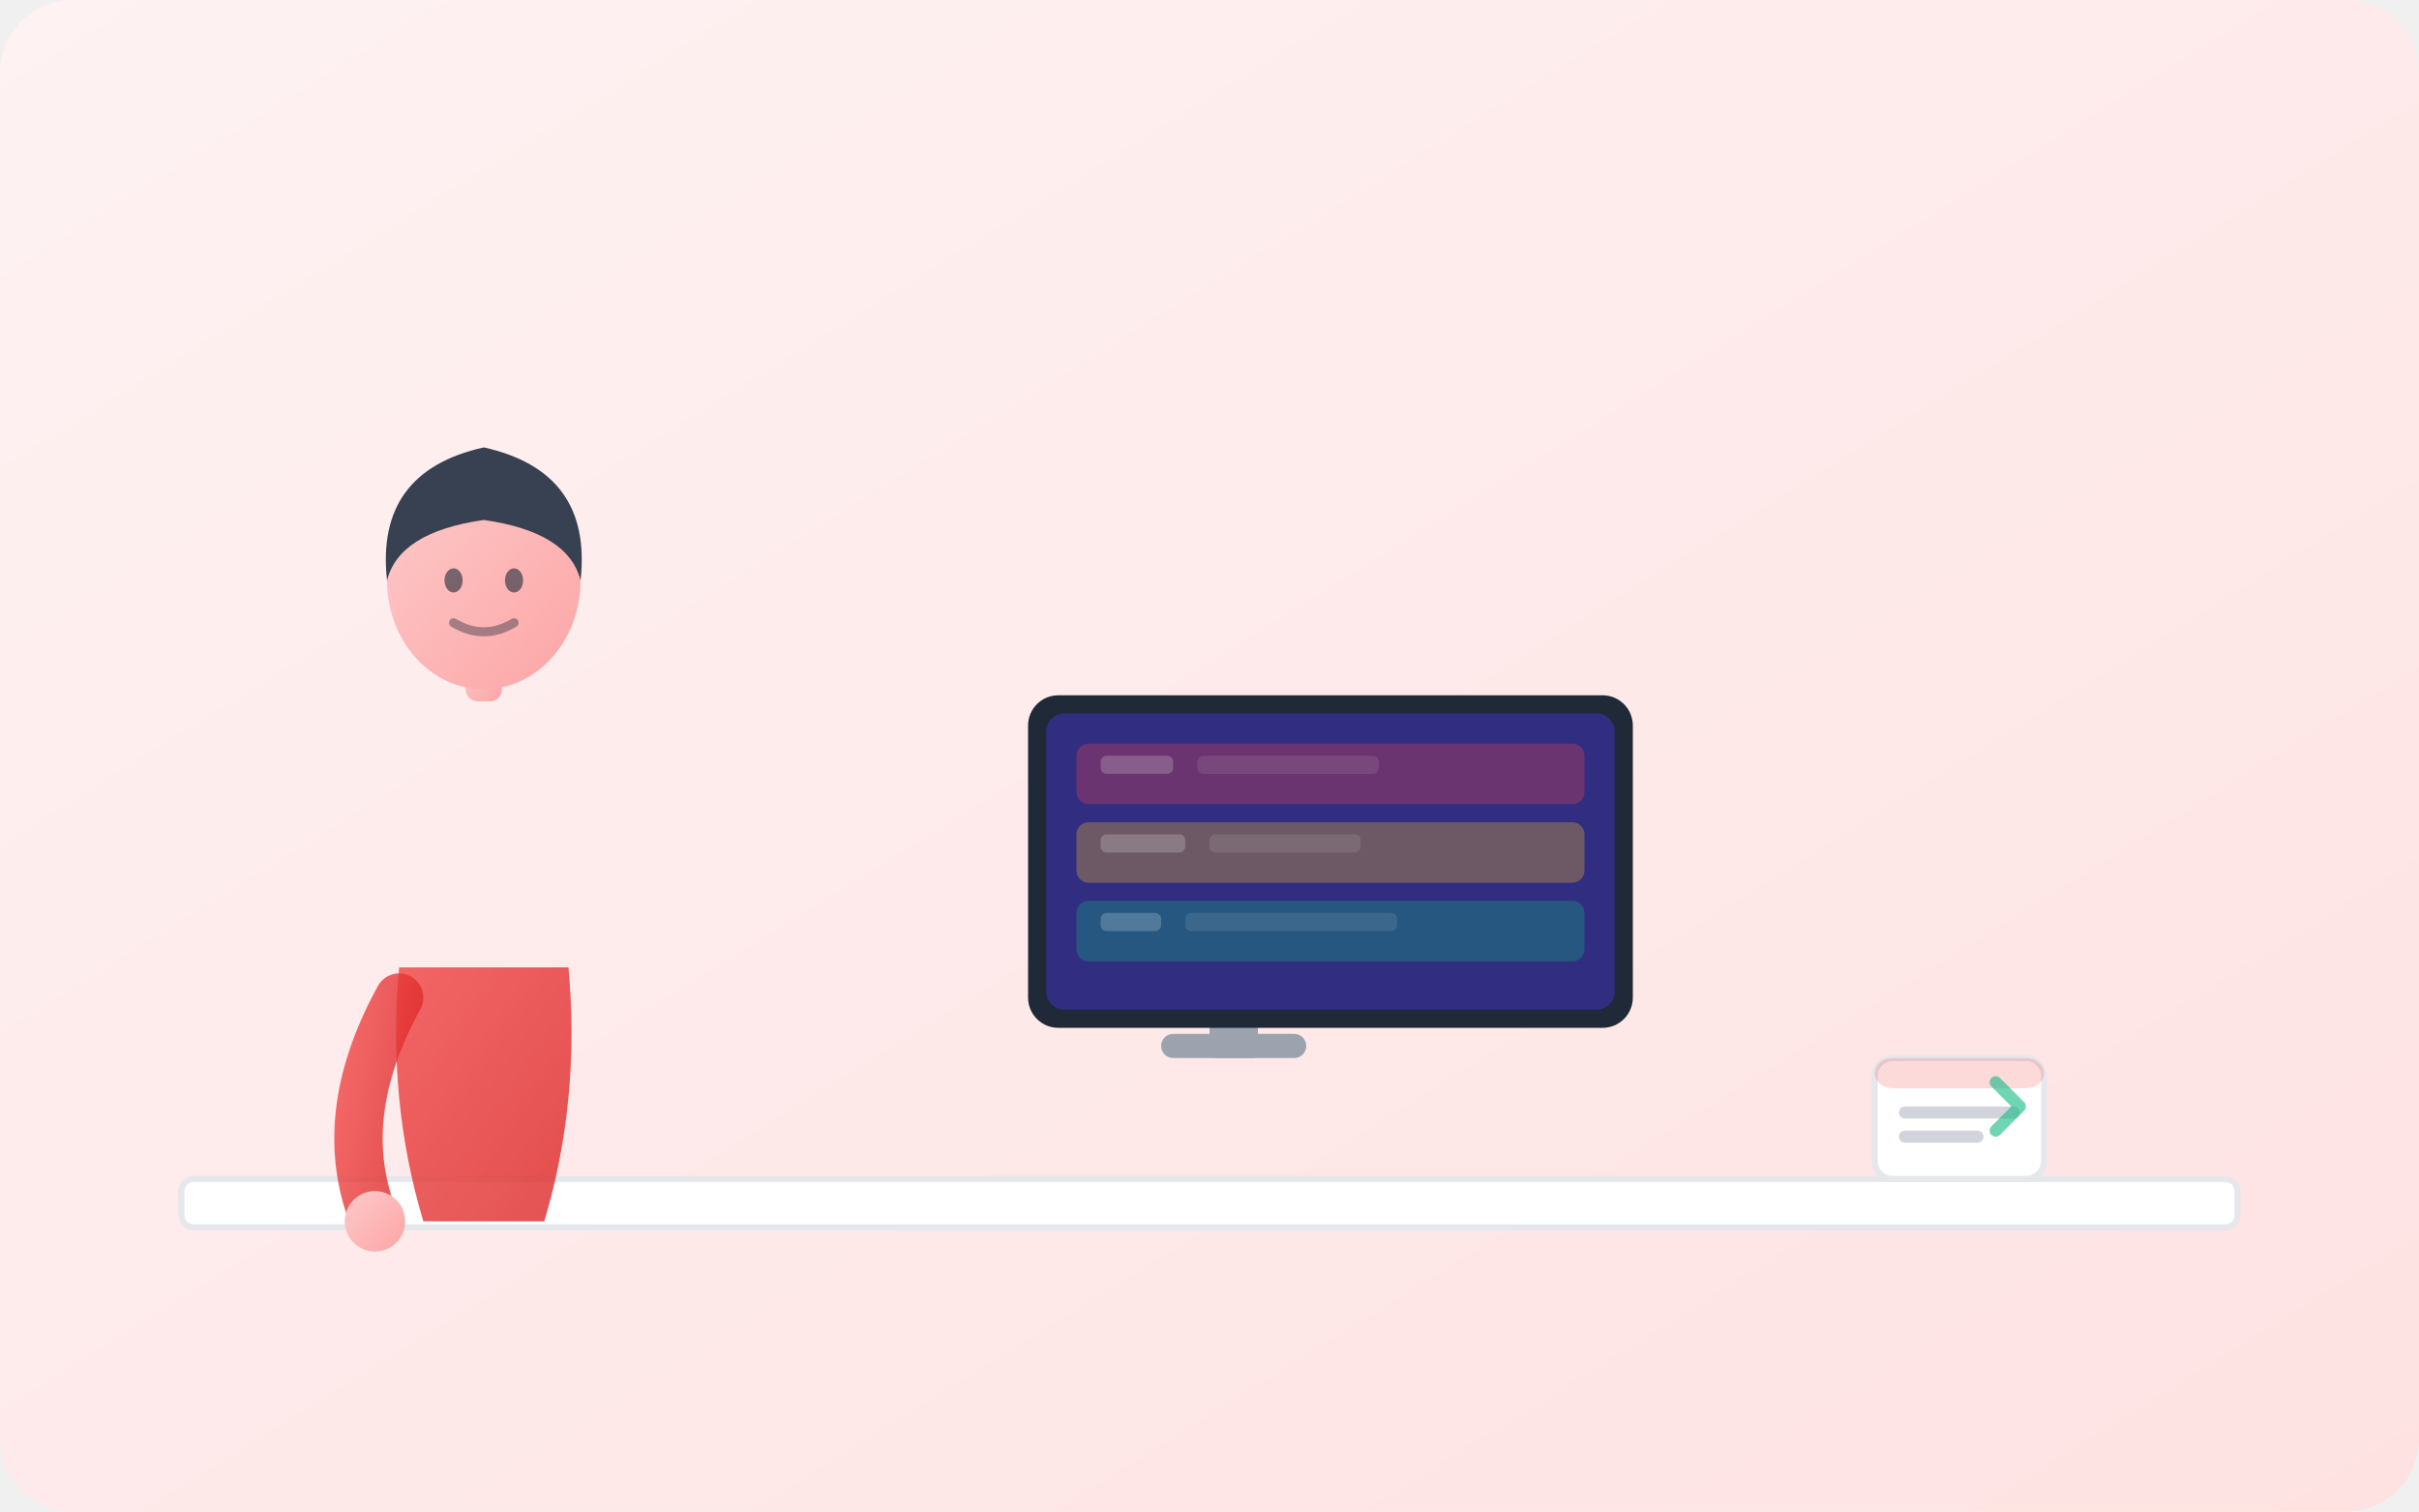
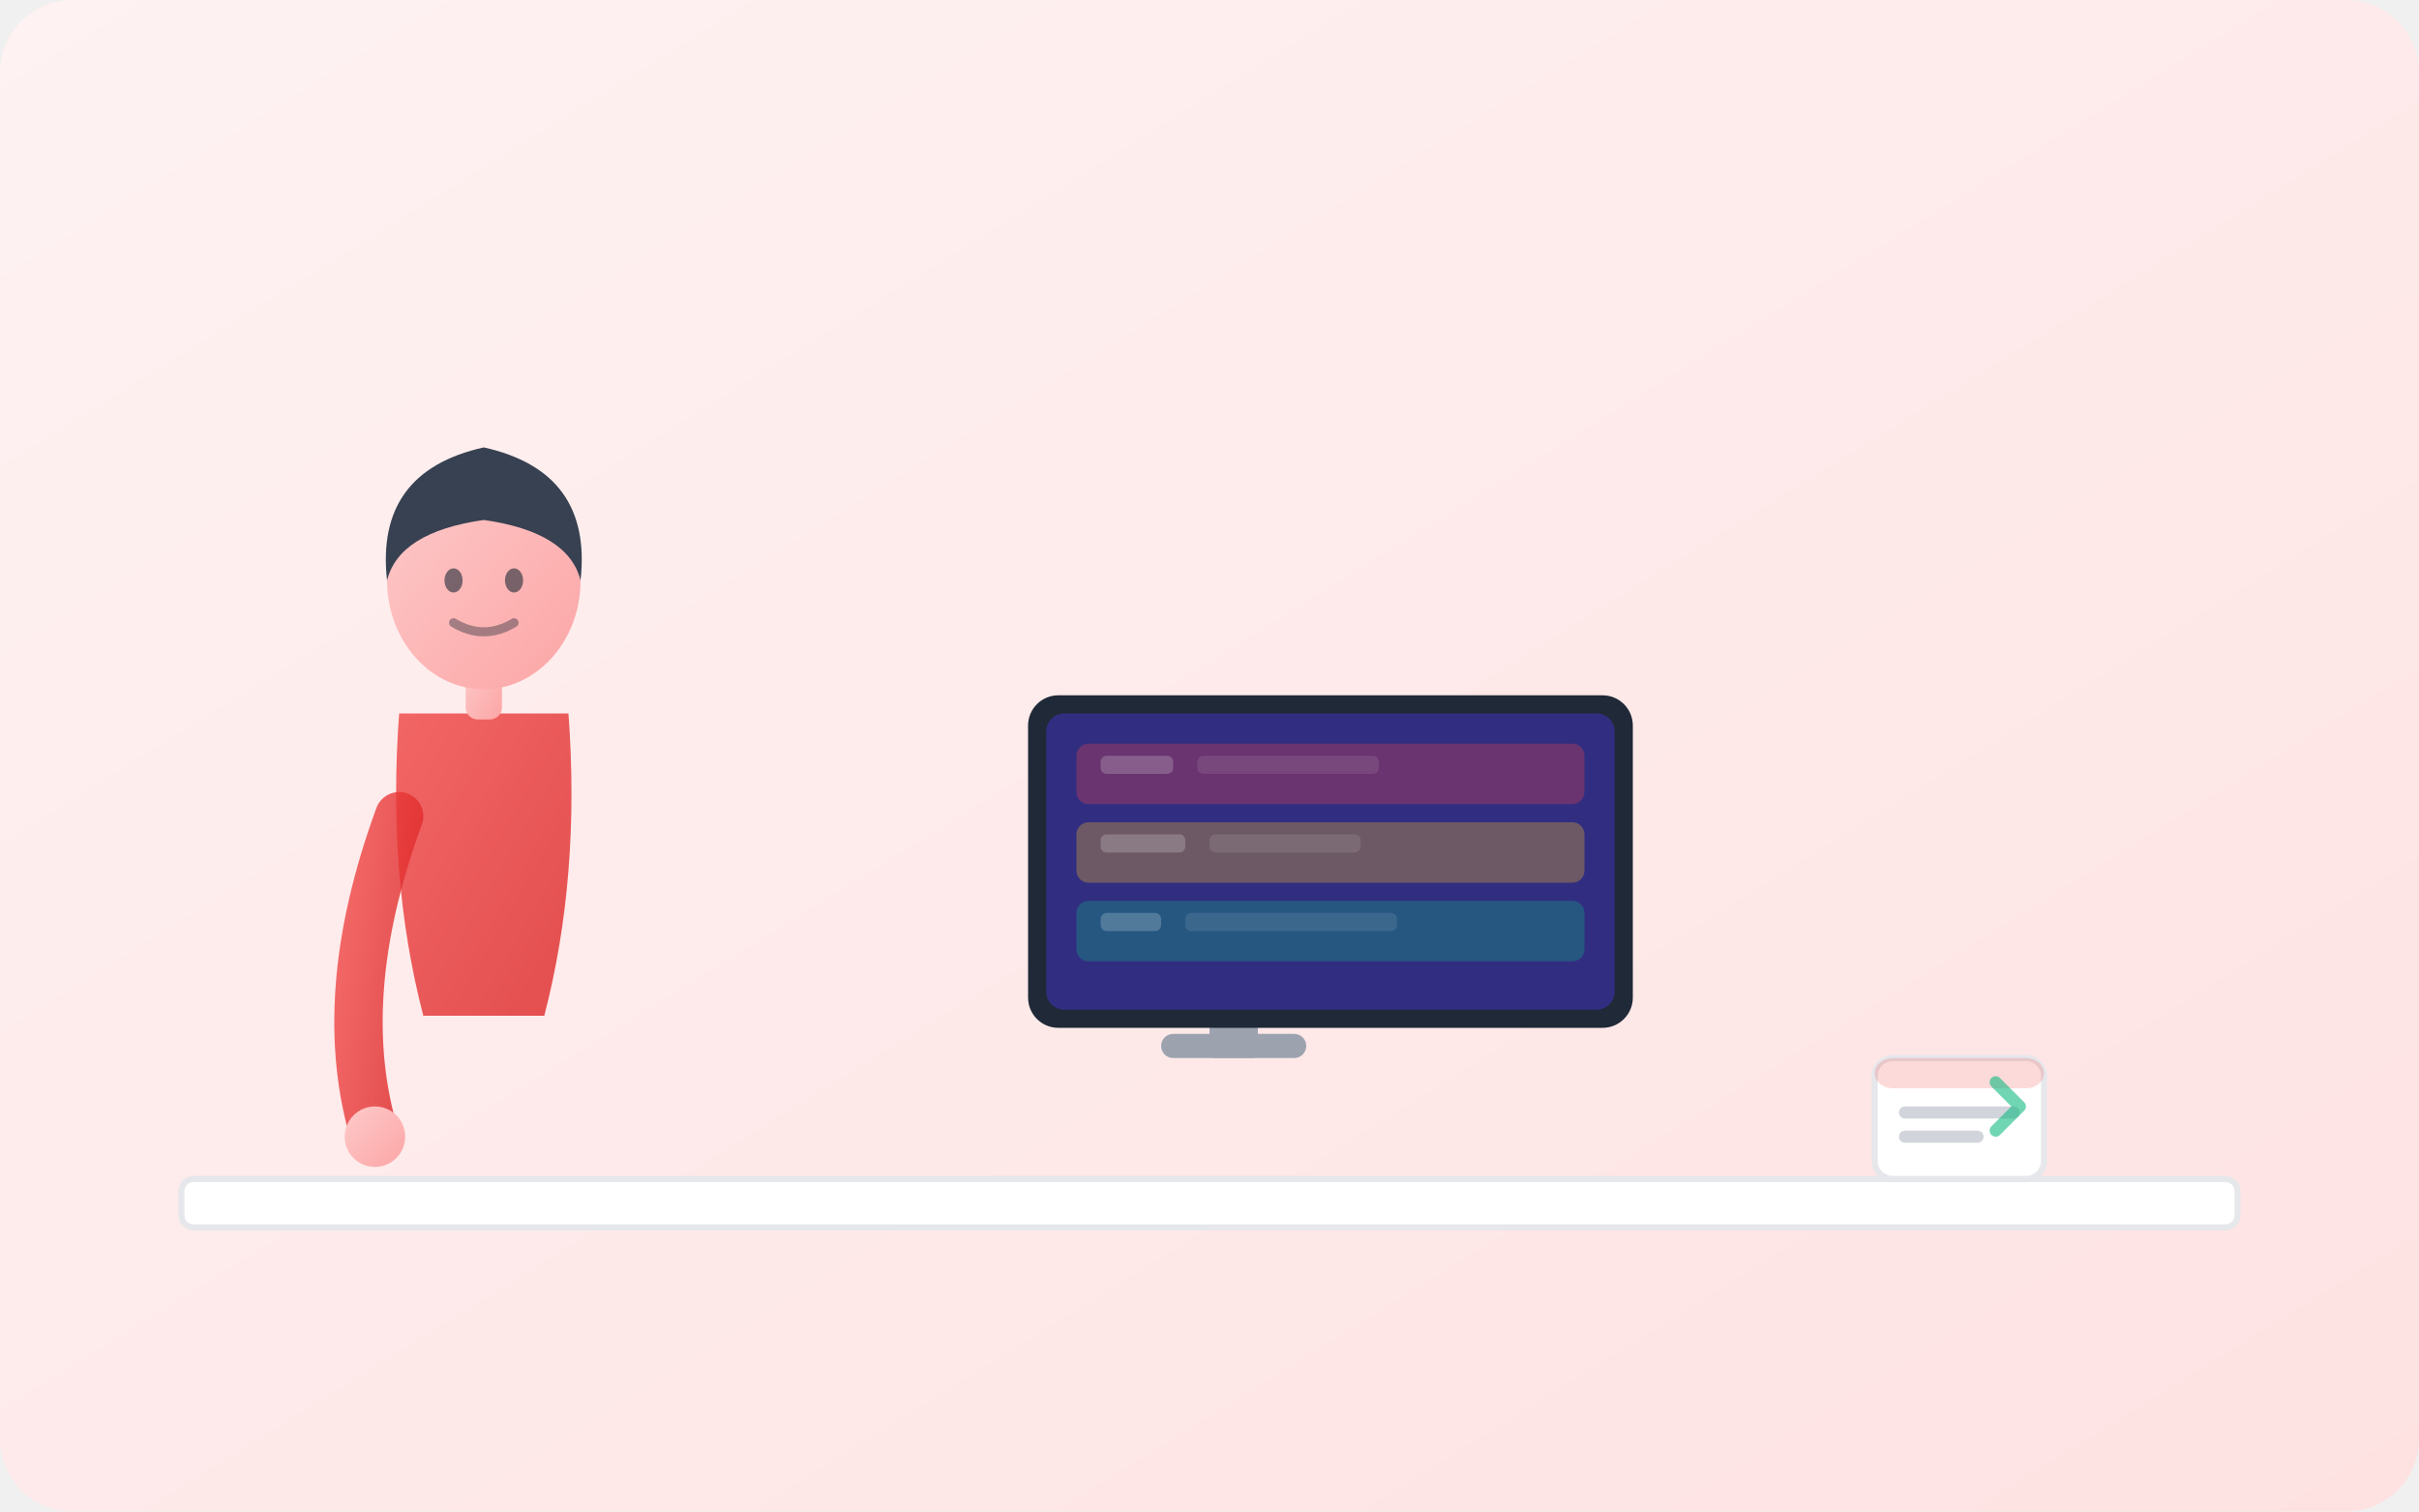
<svg xmlns="http://www.w3.org/2000/svg" viewBox="0 0 400 250" width="400" height="250">
  <defs>
    <linearGradient id="t2bg" x1="0%" y1="0%" x2="100%" y2="100%">
      <stop offset="0%" stop-color="#fef2f2" />
      <stop offset="100%" stop-color="#fee2e2" />
    </linearGradient>
    <linearGradient id="t2g" x1="0%" y1="0%" x2="100%" y2="100%">
      <stop offset="0%" stop-color="#ef4444" />
      <stop offset="100%" stop-color="#dc2626" />
    </linearGradient>
    <linearGradient id="t2sk" x1="0%" y1="0%" x2="100%" y2="100%">
      <stop offset="0%" stop-color="#fecaca" />
      <stop offset="100%" stop-color="#fca5a5" />
    </linearGradient>
  </defs>
  <rect width="400" height="250" fill="url(#t2bg)" rx="12" />
  <rect x="30" y="195" width="340" height="8" rx="2" fill="white" stroke="#e5e7eb" stroke-width="1" />
  <g transform="translate(170, 115)">
    <rect x="30" y="50" width="8" height="10" rx="1" fill="#9ca3af" />
    <rect x="22" y="56" width="24" height="4" rx="2" fill="#9ca3af" />
    <rect x="0" y="0" width="100" height="55" rx="5" fill="#1f2937" />
    <rect x="3" y="3" width="94" height="49" rx="3" fill="#312e81" />
    <rect x="8" y="8" width="84" height="10" rx="2" fill="rgba(239,68,68,0.3)" />
    <rect x="12" y="10" width="12" height="3" rx="1" fill="rgba(255,255,255,0.2)" />
    <rect x="28" y="10" width="30" height="3" rx="1" fill="rgba(255,255,255,0.1)" />
    <rect x="8" y="21" width="84" height="10" rx="2" fill="rgba(251,191,36,0.3)" />
    <rect x="12" y="23" width="14" height="3" rx="1" fill="rgba(255,255,255,0.2)" />
    <rect x="30" y="23" width="25" height="3" rx="1" fill="rgba(255,255,255,0.1)" />
    <rect x="8" y="34" width="84" height="10" rx="2" fill="rgba(16,185,129,0.3)" />
    <rect x="12" y="36" width="10" height="3" rx="1" fill="rgba(255,255,255,0.2)" />
    <rect x="26" y="36" width="35" height="3" rx="1" fill="rgba(255,255,255,0.1)" />
  </g>
  <g transform="translate(80, 110)">
-     <path d="M-14 50 Q-16 72 -10 92 L10 92 Q16 72 14 50Z" fill="url(#t2g)" opacity="0.8" />
-     <rect x="-3" y="-2" width="6" height="8" rx="2" fill="url(#t2sk)" />
+     <path d="M-14 8 Q-16 35 -10 58 L10 58 Q16 35 14 8 Z" fill="url(#t2g)" opacity="0.8" />
+     <rect x="-3" y="-1" width="6" height="10" rx="2" fill="url(#t2sk)" />
    <ellipse cx="0" cy="-14" rx="16" ry="18" fill="url(#t2sk)" />
    <path d="M-16 -14 Q-18 -32 0 -36 Q18 -32 16 -14 Q14 -22 0 -24 Q-14 -22 -16 -14Z" fill="#374151" />
    <ellipse cx="-5" cy="-14" rx="1.5" ry="2" fill="#1f2937" opacity="0.6" />
    <ellipse cx="5" cy="-14" rx="1.5" ry="2" fill="#1f2937" opacity="0.6" />
    <path d="M-5 -7 Q0 -4 5 -7" fill="none" stroke="#1f2937" stroke-width="1.5" stroke-linecap="round" opacity="0.4" />
-     <path d="M-14 55 Q-25 75 -18 92" fill="none" stroke="url(#t2g)" stroke-width="8" stroke-linecap="round" opacity="0.8" />
-     <circle cx="-18" cy="92" r="5" fill="url(#t2sk)" />
+     <path d="M-14 25 Q-25 55 -18 78" fill="none" stroke="url(#t2g)" stroke-width="8" stroke-linecap="round" opacity="0.8" />
+     <circle cx="-18" cy="78" r="5" fill="url(#t2sk)" />
  </g>
  <g transform="translate(310, 175)">
    <rect x="0" y="0" width="28" height="20" rx="3" fill="white" stroke="#e5e7eb" stroke-width="1" />
    <rect x="0" y="0" width="28" height="5" rx="3" fill="#ef4444" opacity="0.2" />
    <rect x="4" y="8" width="20" height="2" rx="1" fill="#d1d5db" />
    <rect x="4" y="12" width="14" height="2" rx="1" fill="#d1d5db" />
    <path d="M20 4 L24 8 L20 12" fill="none" stroke="#10b981" stroke-width="2" stroke-linecap="round" stroke-linejoin="round" opacity="0.6" />
  </g>
</svg>
